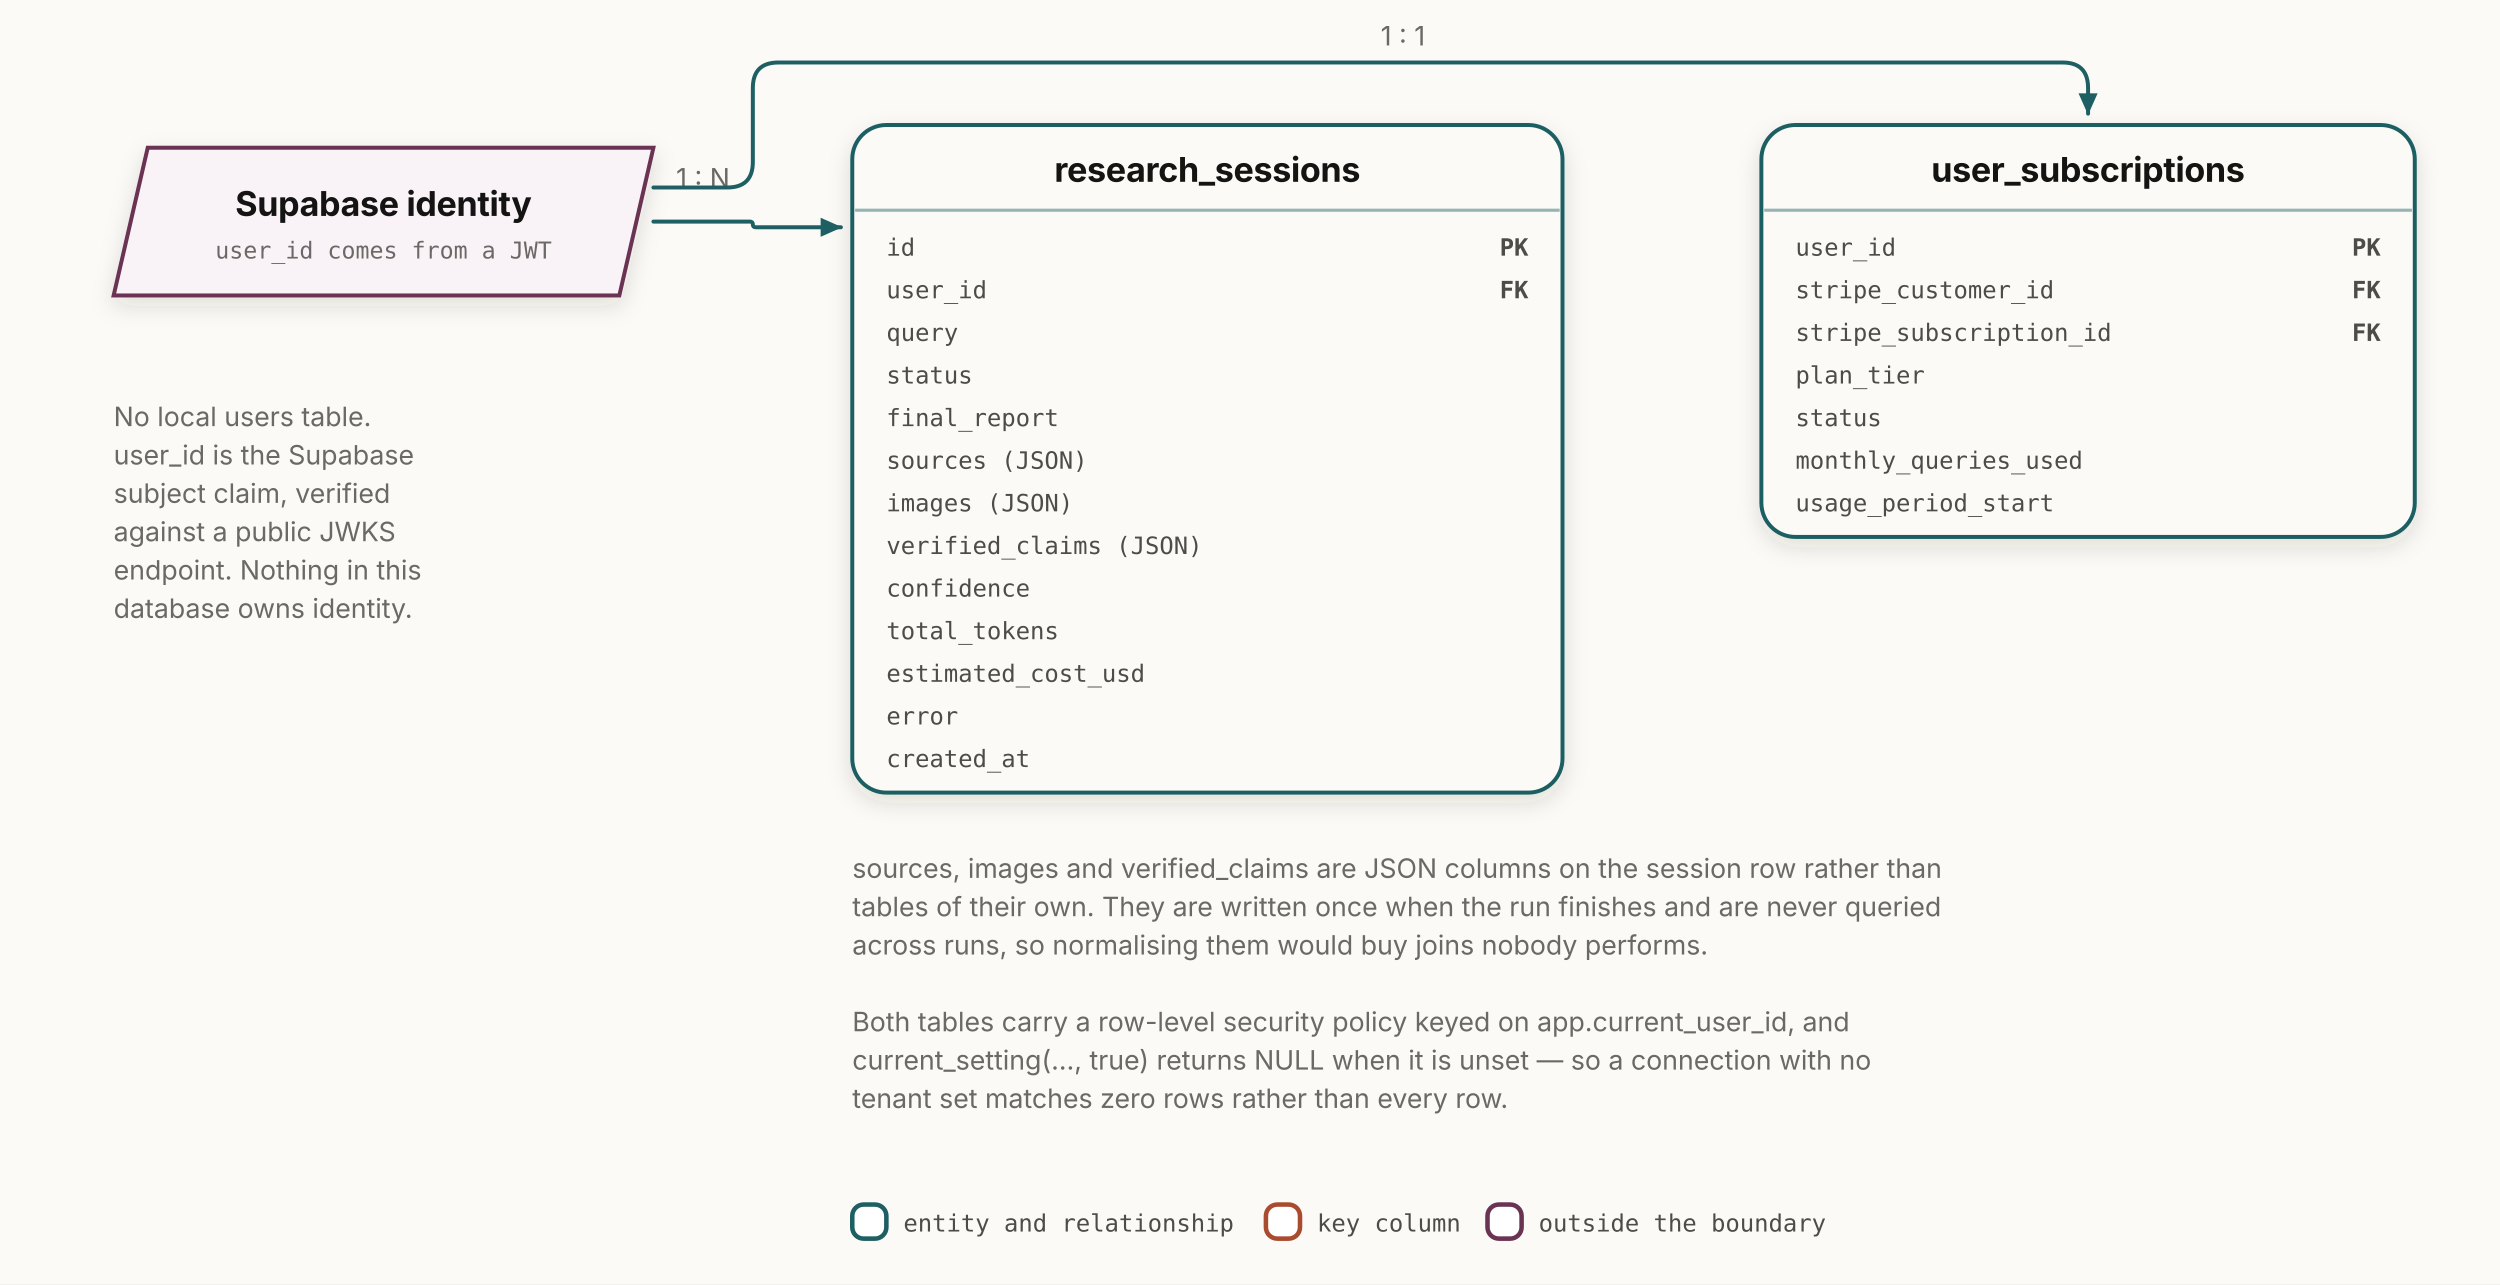
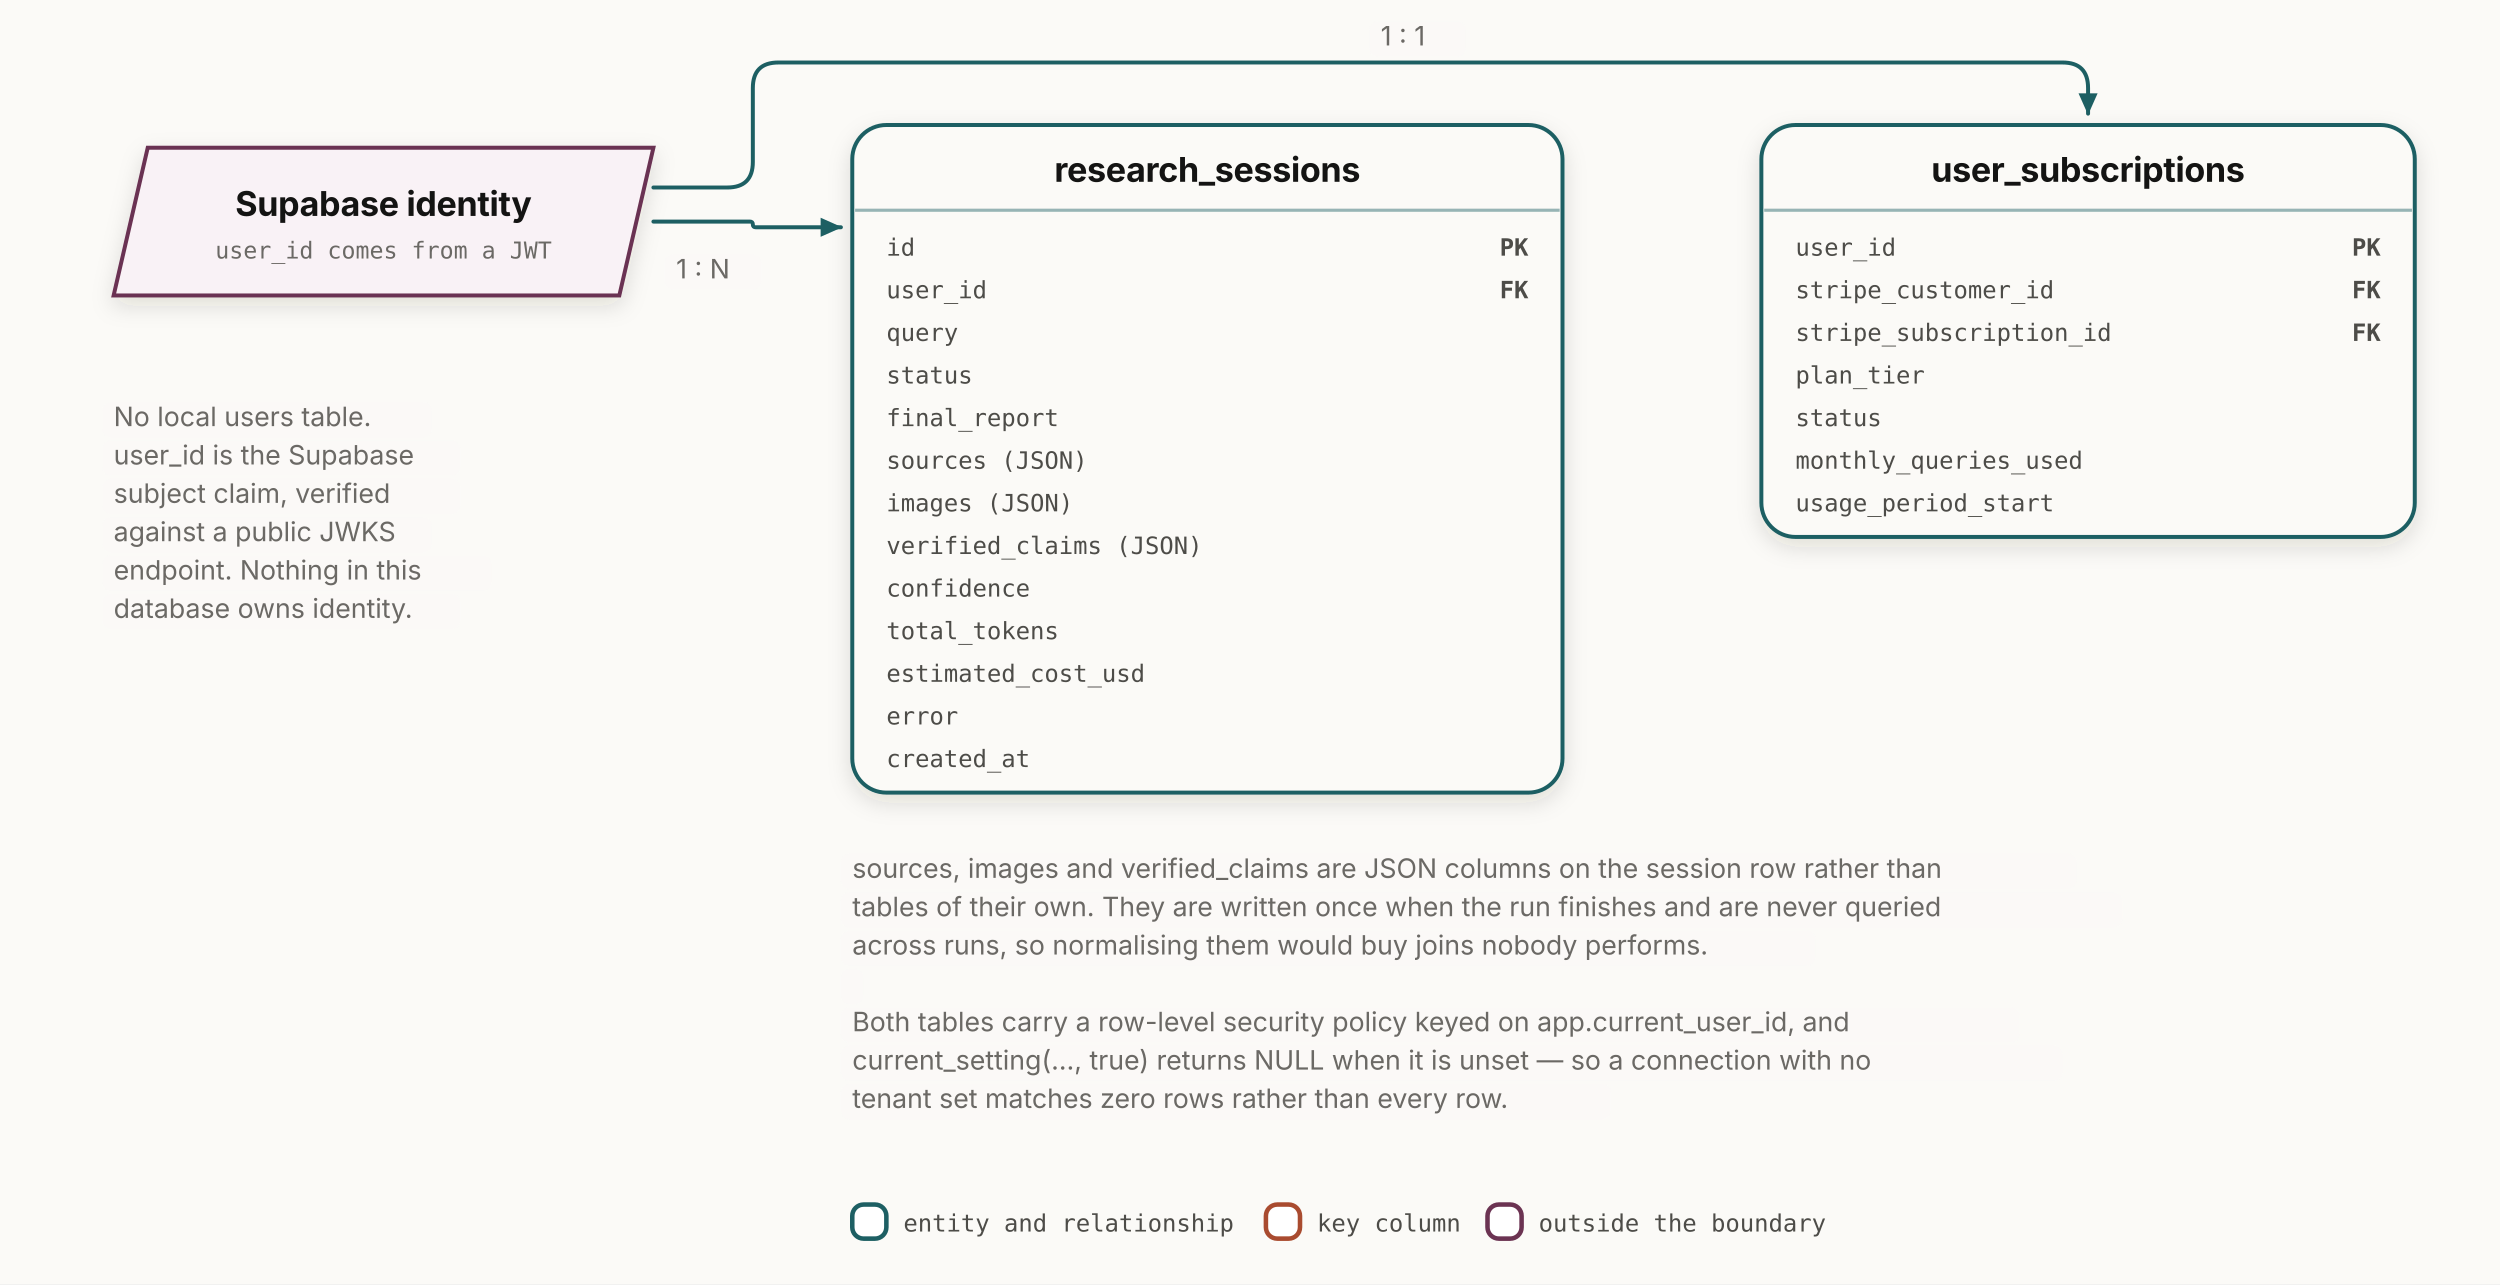
<svg xmlns="http://www.w3.org/2000/svg" viewBox="0 0 880 452" width="880" height="452" role="img">
  <rect width="880" height="452" fill="#fbfaf7" />
  <defs>
    <marker id="ar-n" viewBox="0 0 10 10" refX="8.5" refY="5" markerWidth="6" markerHeight="6" orient="auto-start-reverse">
      <path d="M0,1 L9,5 L0,9 z" fill="#6b6965" />
    </marker>
    <marker id="ar-a" viewBox="0 0 10 10" refX="8.5" refY="5" markerWidth="6" markerHeight="6" orient="auto-start-reverse">
      <path d="M0,1 L9,5 L0,9 z" fill="#a94b2f" />
    </marker>
    <marker id="ar-t" viewBox="0 0 10 10" refX="8.5" refY="5" markerWidth="6" markerHeight="6" orient="auto-start-reverse">
      <path d="M0,1 L9,5 L0,9 z" fill="#1d5f63" />
    </marker>
    <marker id="ar-p" viewBox="0 0 10 10" refX="8.5" refY="5" markerWidth="6" markerHeight="6" orient="auto-start-reverse">
      <path d="M0,1 L9,5 L0,9 z" fill="#6b3352" />
    </marker>
    <marker id="ar-g" viewBox="0 0 10 10" refX="8.5" refY="5" markerWidth="6" markerHeight="6" orient="auto-start-reverse">
      <path d="M0,1 L9,5 L0,9 z" fill="#2f7d55" />
    </marker>
    <marker id="ar-r" viewBox="0 0 10 10" refX="8.5" refY="5" markerWidth="6" markerHeight="6" orient="auto-start-reverse">
      <path d="M0,1 L9,5 L0,9 z" fill="#b3402f" />
    </marker>
    <filter id="card" x="-25%" y="-25%" width="150%" height="170%">
      <feDropShadow dx="0" dy="3" stdDeviation="4" flood-color="#3c3226" flood-opacity="0.13" />
    </filter>
    <filter id="lift" x="-25%" y="-25%" width="150%" height="170%">
      <feDropShadow dx="0" dy="1" stdDeviation="1.6" flood-color="#3c3226" flood-opacity="0.10" />
    </filter>
  </defs>
  <style>
 .ttl { font-family:'Plus Jakarta Sans',-apple-system,BlinkMacSystemFont,sans-serif; font-size:12px; font-weight:700; fill:#141413;
        letter-spacing:-.01em; text-anchor:middle }
 .sub { font-family:'JetBrains Mono',Menlo,Consolas,monospace; font-size:8.2px; fill:#6b6965; text-anchor:middle }
 .lbl { font-family:'JetBrains Mono',Menlo,Consolas,monospace; font-size:8.4px; fill:#4d4c48 }
 .lblc{ font-family:'JetBrains Mono',Menlo,Consolas,monospace; font-size:8.4px; fill:#4d4c48; text-anchor:middle }
 .eyb { font-family:'JetBrains Mono',Menlo,Consolas,monospace; font-size:8.6px; font-weight:600; letter-spacing:.14em }
 .idx { font-family:'JetBrains Mono',Menlo,Consolas,monospace; font-size:8px; font-weight:600; text-anchor:middle }
 .note{ font-family:'Plus Jakarta Sans',-apple-system,BlinkMacSystemFont,sans-serif; font-size:9.4px; fill:#6b6965 }
 .ln  { fill:none; stroke:#6b6965; stroke-width:1.25; stroke-linecap:round;
        marker-end:url(#ar-n) }
 .lna { fill:none; stroke:#a94b2f; stroke-width:1.5; stroke-linecap:round;
        marker-end:url(#ar-a) }
 .lnt { fill:none; stroke:#1d5f63; stroke-width:1.4; stroke-linecap:round;
        marker-end:url(#ar-t) }
 .lnp { fill:none; stroke:#6b3352; stroke-width:1.4; stroke-linecap:round;
        marker-end:url(#ar-p) }
 .dash{ stroke-dasharray:5 4; stroke-opacity:.85 }
</style>
  <path d="M52,52 L230,52 L218,104 L40,104 z" fill="#f9f2f6" stroke="#6b3352" stroke-width="1.4" filter="url(#card)" />
  <text class="ttl" x="135.0" y="76.0">Supabase identity</text>
  <text class="sub" x="135.0" y="91.0">user_id comes from a JWT</text>
  <rect x="300" y="44" width="250" height="235" rx="12" fill="#fbfaf7" stroke="#1d5f63" stroke-width="1.4" filter="url(#card)" />
  <path d="M301,74 h248" stroke="#1d5f63" stroke-width="1.1" opacity=".45" />
  <text class="ttl" x="425.0" y="64">research_sessions</text>
  <text class="lbl" x="312" y="90">id</text>
  <text class="lbl" x="538" y="90" text-anchor="end" fill="#a94b2f" font-weight="600">PK</text>
  <text class="lbl" x="312" y="105">user_id</text>
  <text class="lbl" x="538" y="105" text-anchor="end" fill="#a94b2f" font-weight="600">FK</text>
  <text class="lbl" x="312" y="120">query</text>
  <text class="lbl" x="312" y="135">status</text>
  <text class="lbl" x="312" y="150">final_report</text>
  <text class="lbl" x="312" y="165">sources  (JSON)</text>
  <text class="lbl" x="312" y="180">images  (JSON)</text>
  <text class="lbl" x="312" y="195">verified_claims  (JSON)</text>
  <text class="lbl" x="312" y="210">confidence</text>
  <text class="lbl" x="312" y="225">total_tokens</text>
  <text class="lbl" x="312" y="240">estimated_cost_usd</text>
  <text class="lbl" x="312" y="255">error</text>
  <text class="lbl" x="312" y="270">created_at</text>
  <rect x="620" y="44" width="230" height="145" rx="12" fill="#fbfaf7" stroke="#1d5f63" stroke-width="1.4" filter="url(#card)" />
  <path d="M621,74 h228" stroke="#1d5f63" stroke-width="1.1" opacity=".45" />
  <text class="ttl" x="735.0" y="64">user_subscriptions</text>
  <text class="lbl" x="632" y="90">user_id</text>
  <text class="lbl" x="838" y="90" text-anchor="end" fill="#a94b2f" font-weight="600">PK</text>
  <text class="lbl" x="632" y="105">stripe_customer_id</text>
  <text class="lbl" x="838" y="105" text-anchor="end" fill="#a94b2f" font-weight="600">FK</text>
  <text class="lbl" x="632" y="120">stripe_subscription_id</text>
  <text class="lbl" x="838" y="120" text-anchor="end" fill="#a94b2f" font-weight="600">FK</text>
  <text class="lbl" x="632" y="135">plan_tier</text>
  <text class="lbl" x="632" y="150">status</text>
  <text class="lbl" x="632" y="165">monthly_queries_used</text>
  <text class="lbl" x="632" y="180">usage_period_start</text>
  <path class="lnt" d="M230,78 L264.0,78.0 Q265,78 265.0,79.0 L265.0,79.0 Q265,80 266.0,80.0 L296,80" />
-   <text class="note" x="238" y="66.0" fill="#1d5f63">1 : N</text>
+   <rect x="234" y="89.5" width="34" height="12.5" rx="3" fill="#fbfaf7" fill-opacity=".88" />
+   <text class="note" x="238" y="98.0" fill="#1d5f63">1 : N</text>
  <path class="lnt" d="M230,66 L256.0,66.0 Q265,66 265.0,57.0 L265.0,31.0 Q265,22 274.0,22.0 L726.0,22.0 Q735,22 735.0,31.0 L735,40" />
+   <rect x="482" y="7.5" width="34" height="12.5" rx="3" fill="#fbfaf7" fill-opacity=".88" />
  <text class="note" x="486" y="16.0" fill="#1d5f63">1 : 1</text>
+   <rect x="36" y="141.5" width="116" height="12.5" rx="3" fill="#fbfaf7" fill-opacity=".88" />
  <text class="note" x="40" y="150.0" fill="#6b6965">No local users table.</text>
+   <rect x="36" y="155.0" width="126" height="12.5" rx="3" fill="#fbfaf7" fill-opacity=".88" />
  <text class="note" x="40" y="163.5" fill="#6b6965">user_id is the Supabase</text>
+   <rect x="36" y="168.5" width="126" height="12.5" rx="3" fill="#fbfaf7" fill-opacity=".88" />
  <text class="note" x="40" y="177.0" fill="#6b6965">subject claim, verified</text>
+   <rect x="36" y="182.0" width="116" height="12.5" rx="3" fill="#fbfaf7" fill-opacity=".88" />
  <text class="note" x="40" y="190.5" fill="#6b6965">against a public JWKS</text>
+   <rect x="36" y="195.5" width="137" height="12.5" rx="3" fill="#fbfaf7" fill-opacity=".88" />
  <text class="note" x="40" y="204.0" fill="#6b6965">endpoint. Nothing in this</text>
+   <rect x="36" y="209.0" width="126" height="12.5" rx="3" fill="#fbfaf7" fill-opacity=".88" />
  <text class="note" x="40" y="217.5" fill="#6b6965">database owns identity.</text>
+   <rect x="296" y="300.5" width="435" height="12.5" rx="3" fill="#fbfaf7" fill-opacity=".88" />
  <text class="note" x="300" y="309.0" fill="#6b6965">sources, images and verified_claims are JSON columns on the session row rather than</text>
+   <rect x="296" y="314.0" width="451" height="12.5" rx="3" fill="#fbfaf7" fill-opacity=".88" />
  <text class="note" x="300" y="322.5" fill="#6b6965">tables of their own. They are written once when the run finishes and are never queried</text>
+   <rect x="296" y="327.5" width="343" height="12.5" rx="3" fill="#fbfaf7" fill-opacity=".88" />
  <text class="note" x="300" y="336.0" fill="#6b6965">across runs, so normalising them would buy joins nobody performs.</text>
+   <rect x="296" y="341.0" width="8" height="12.5" rx="3" fill="#fbfaf7" fill-opacity=".88" />
  <text class="note" x="300" y="349.5" fill="#6b6965" />
+   <rect x="296" y="354.5" width="415" height="12.5" rx="3" fill="#fbfaf7" fill-opacity=".88" />
  <text class="note" x="300" y="363.0" fill="#6b6965">Both tables carry a row-level security policy keyed on app.current_user_id, and</text>
+   <rect x="296" y="368.0" width="430" height="12.5" rx="3" fill="#fbfaf7" fill-opacity=".88" />
  <text class="note" x="300" y="376.5" fill="#6b6965">current_setting(..., true) returns NULL when it is unset — so a connection with no</text>
+   <rect x="296" y="381.5" width="271" height="12.5" rx="3" fill="#fbfaf7" fill-opacity=".88" />
  <text class="note" x="300" y="390.0" fill="#6b6965">tenant set matches zero rows rather than every row.</text>
  <rect x="300" y="424" width="12" height="12" rx="4" fill="#fff" stroke="#1d5f63" stroke-width="1.6" />
  <text class="lbl" x="318" y="433.5">entity and relationship</text>
  <rect x="445.6" y="424" width="12" height="12" rx="4" fill="#fff" stroke="#a94b2f" stroke-width="1.6" />
  <text class="lbl" x="463.6" y="433.5">key column</text>
  <rect x="523.6" y="424" width="12" height="12" rx="4" fill="#fff" stroke="#6b3352" stroke-width="1.6" />
  <text class="lbl" x="541.6" y="433.5">outside the boundary</text>
</svg>
